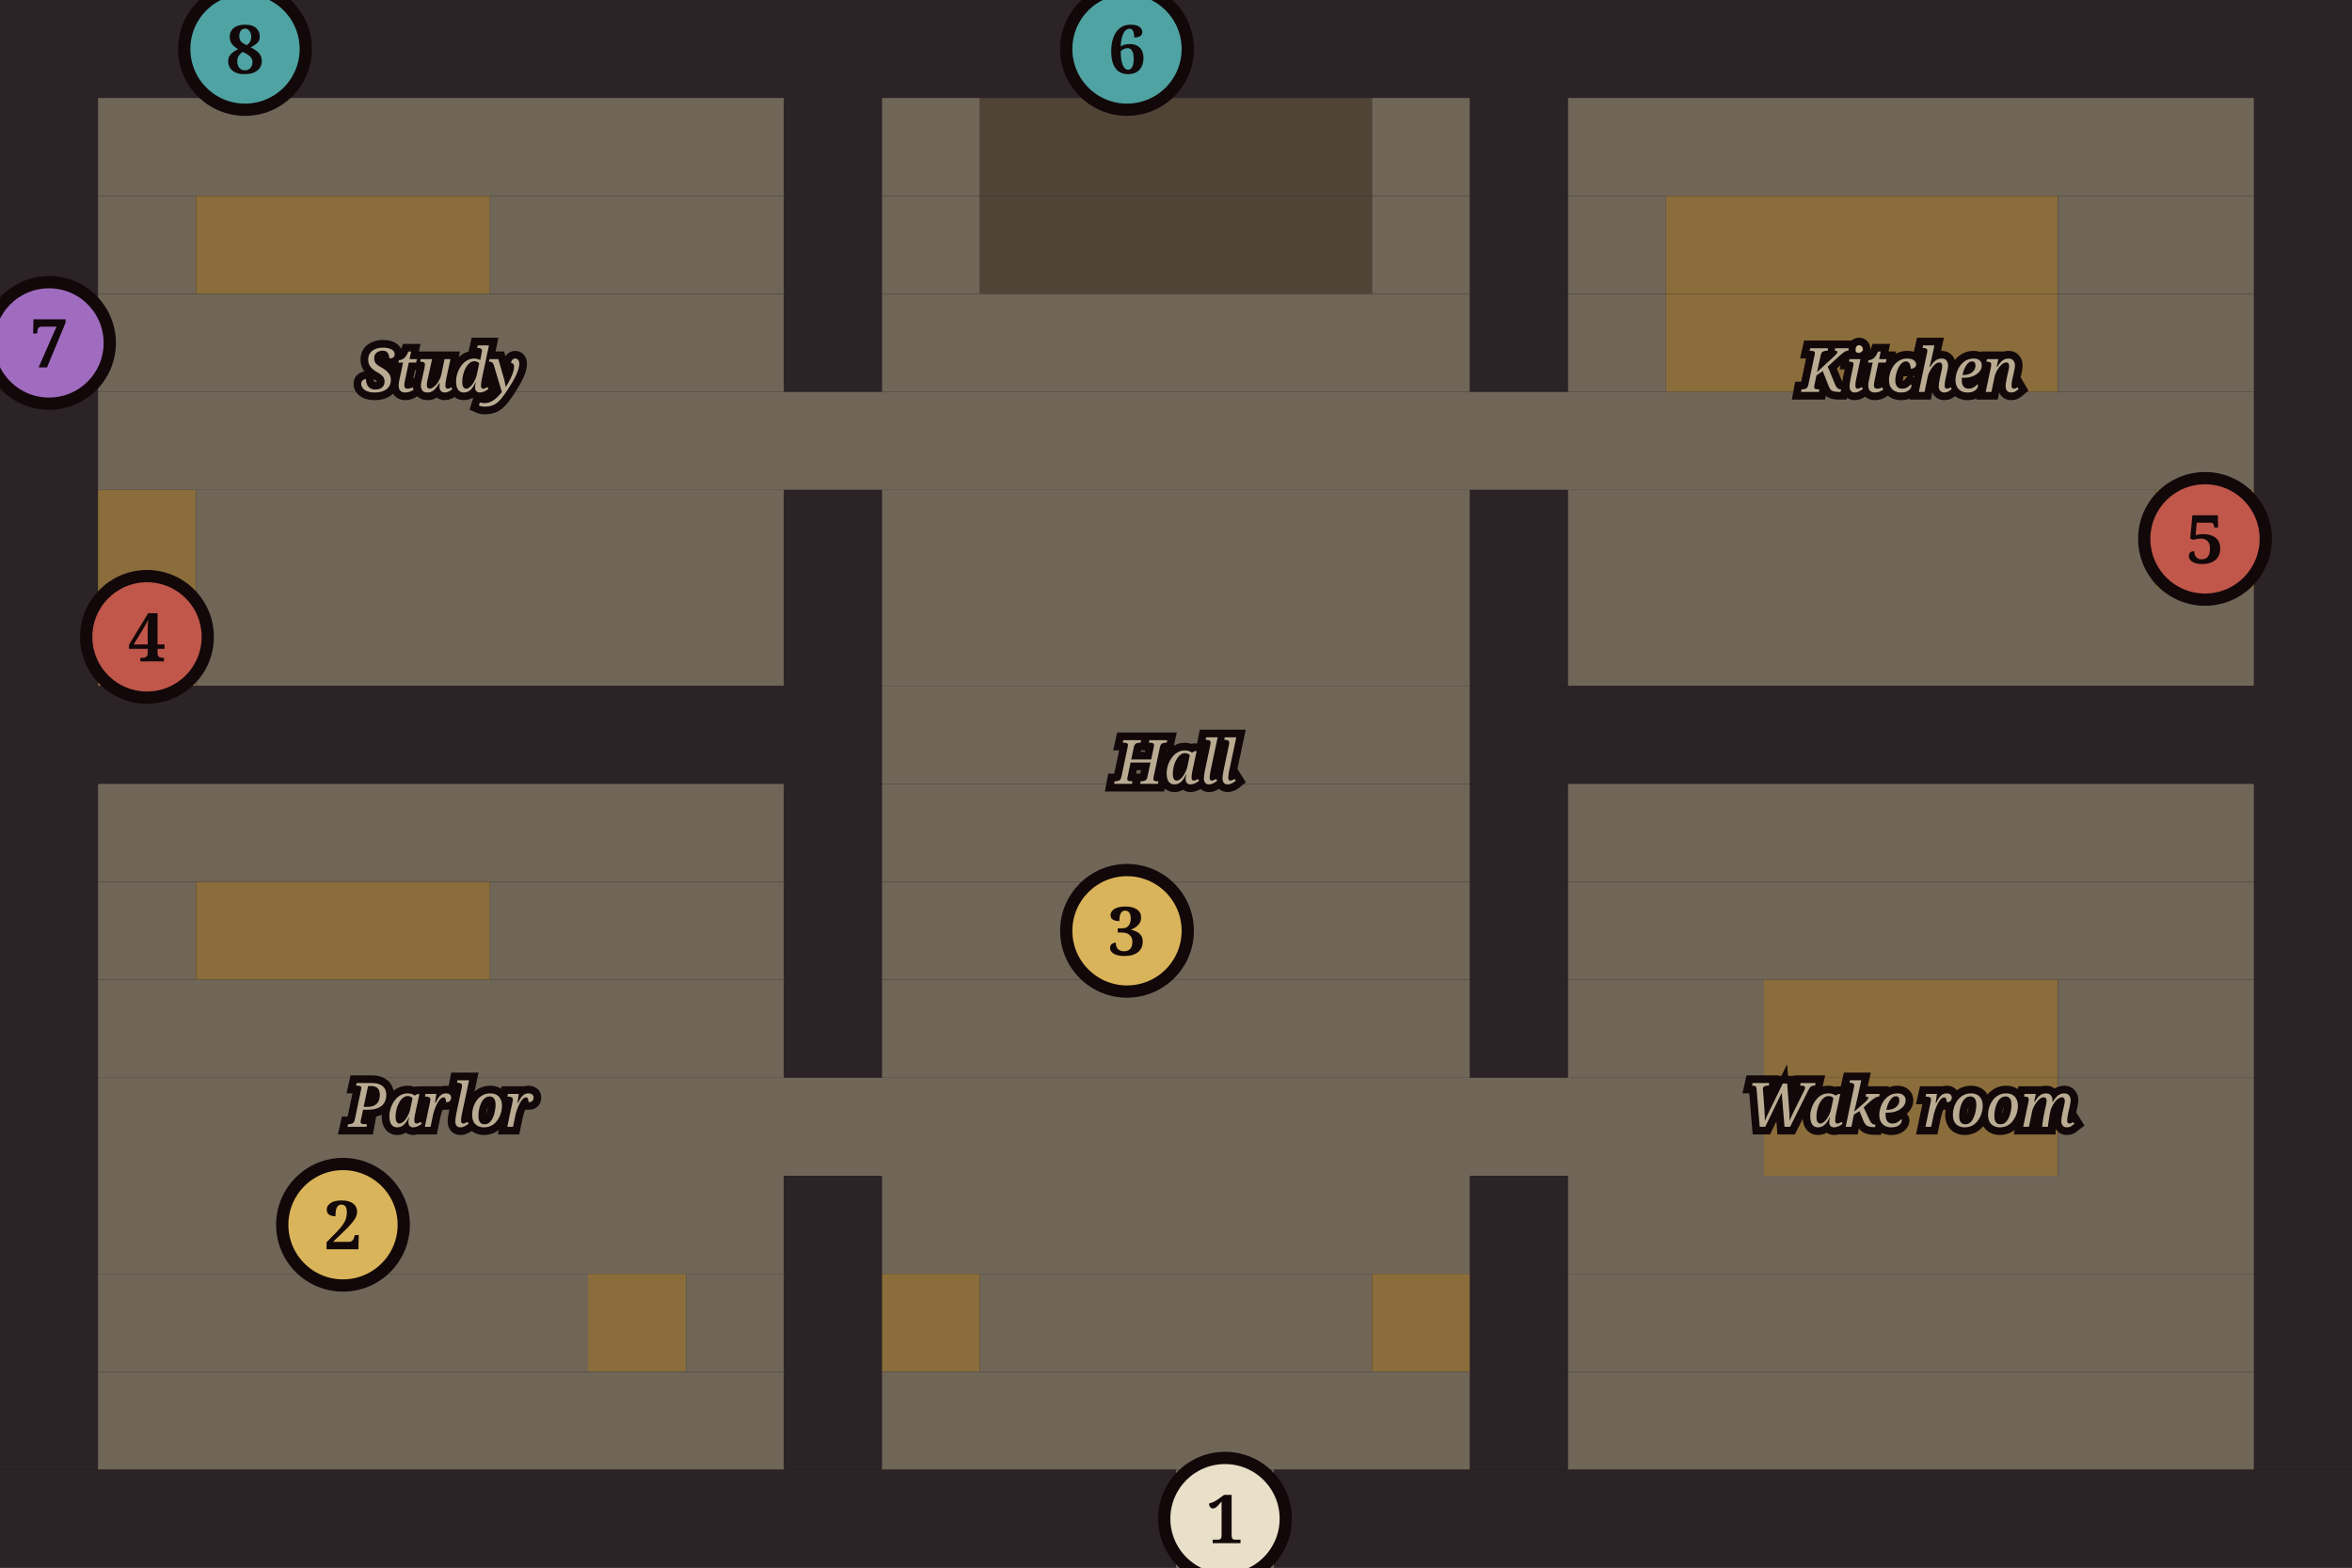
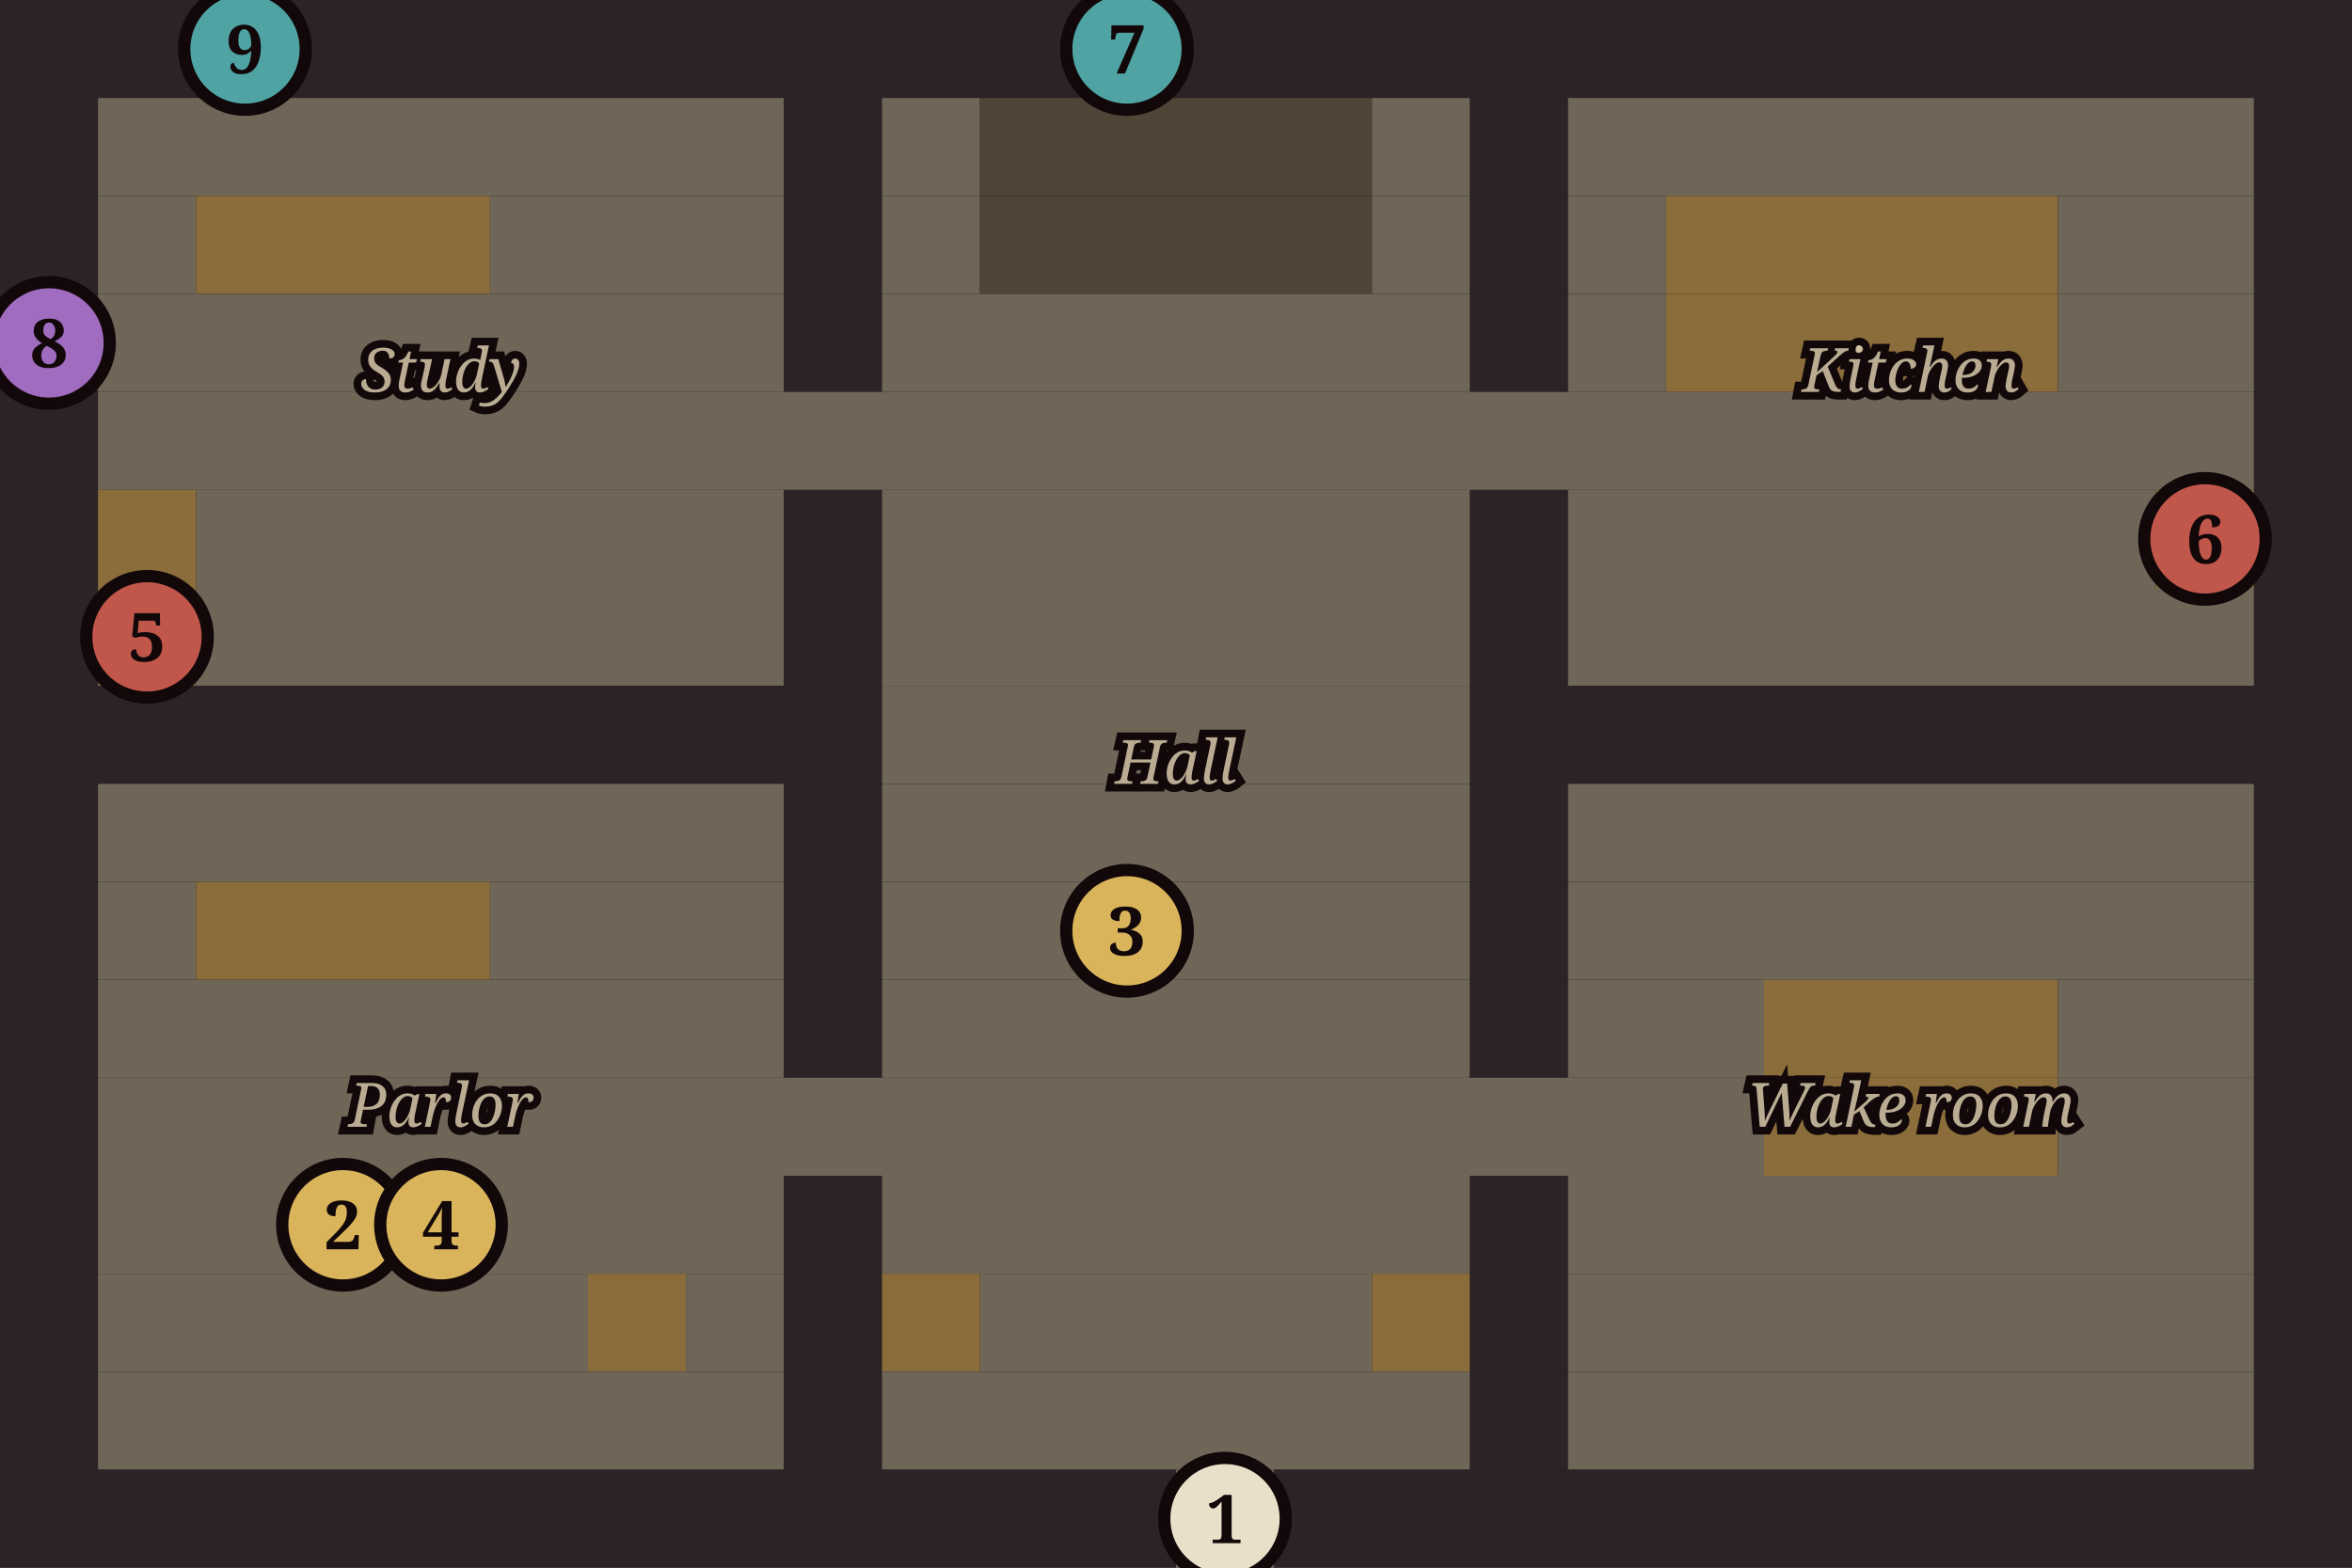
<svg xmlns="http://www.w3.org/2000/svg" viewBox="0 0 384 256" width="384" height="256" font-family="Georgia, serif">
  <rect width="384" height="256" fill="#1a1416" />
  <rect x="0" y="0" width="384" height="16" fill="#2b2326" />
  <rect x="0" y="16" width="16" height="16" fill="#2b2326" />
  <rect x="16" y="16" width="112" height="16" fill="#6f6658" />
  <rect x="128" y="16" width="16" height="16" fill="#2b2326" />
  <rect x="144" y="16" width="16" height="16" fill="#6f6658" />
  <rect x="160" y="16" width="64" height="16" fill="#4f4436" />
  <rect x="224" y="16" width="16" height="16" fill="#6f6658" />
  <rect x="240" y="16" width="16" height="16" fill="#2b2326" />
  <rect x="256" y="16" width="112" height="16" fill="#6f6658" />
  <rect x="368" y="16" width="16" height="16" fill="#2b2326" />
  <rect x="0" y="32" width="16" height="16" fill="#2b2326" />
  <rect x="16" y="32" width="16" height="16" fill="#6f6658" />
  <rect x="32" y="32" width="48" height="16" fill="#8a6d3b" />
  <rect x="80" y="32" width="48" height="16" fill="#6f6658" />
  <rect x="128" y="32" width="16" height="16" fill="#2b2326" />
  <rect x="144" y="32" width="16" height="16" fill="#6f6658" />
  <rect x="160" y="32" width="64" height="16" fill="#4f4436" />
  <rect x="224" y="32" width="16" height="16" fill="#6f6658" />
  <rect x="240" y="32" width="16" height="16" fill="#2b2326" />
  <rect x="256" y="32" width="16" height="16" fill="#6f6658" />
  <rect x="272" y="32" width="64" height="16" fill="#8a6d3b" />
  <rect x="336" y="32" width="32" height="16" fill="#6f6658" />
  <rect x="368" y="32" width="16" height="16" fill="#2b2326" />
  <rect x="0" y="48" width="16" height="16" fill="#2b2326" />
  <rect x="16" y="48" width="112" height="16" fill="#6f6658" />
  <rect x="128" y="48" width="16" height="16" fill="#2b2326" />
  <rect x="144" y="48" width="96" height="16" fill="#6f6658" />
  <rect x="240" y="48" width="16" height="16" fill="#2b2326" />
  <rect x="256" y="48" width="16" height="16" fill="#6f6658" />
  <rect x="272" y="48" width="64" height="16" fill="#8a6d3b" />
  <rect x="336" y="48" width="32" height="16" fill="#6f6658" />
  <rect x="368" y="48" width="16" height="16" fill="#2b2326" />
  <rect x="0" y="64" width="16" height="16" fill="#2b2326" />
  <rect x="16" y="64" width="352" height="16" fill="#6f6658" />
  <rect x="368" y="64" width="16" height="16" fill="#2b2326" />
  <rect x="0" y="80" width="16" height="16" fill="#2b2326" />
  <rect x="16" y="80" width="16" height="16" fill="#8a6d3b" />
  <rect x="32" y="80" width="96" height="16" fill="#6f6658" />
  <rect x="128" y="80" width="16" height="16" fill="#2b2326" />
  <rect x="144" y="80" width="96" height="16" fill="#6f6658" />
  <rect x="240" y="80" width="16" height="16" fill="#2b2326" />
  <rect x="256" y="80" width="96" height="16" fill="#6f6658" />
  <rect x="352" y="80" width="16" height="16" fill="#8a6d3b" />
  <rect x="368" y="80" width="16" height="16" fill="#2b2326" />
  <rect x="0" y="96" width="16" height="16" fill="#2b2326" />
  <rect x="16" y="96" width="16" height="16" fill="#8a6d3b" />
  <rect x="32" y="96" width="96" height="16" fill="#6f6658" />
  <rect x="128" y="96" width="16" height="16" fill="#2b2326" />
  <rect x="144" y="96" width="96" height="16" fill="#6f6658" />
  <rect x="240" y="96" width="16" height="16" fill="#2b2326" />
  <rect x="256" y="96" width="112" height="16" fill="#6f6658" />
  <rect x="368" y="96" width="16" height="16" fill="#2b2326" />
  <rect x="0" y="112" width="144" height="16" fill="#2b2326" />
  <rect x="144" y="112" width="96" height="16" fill="#6f6658" />
  <rect x="240" y="112" width="144" height="16" fill="#2b2326" />
  <rect x="0" y="128" width="16" height="16" fill="#2b2326" />
  <rect x="16" y="128" width="112" height="16" fill="#6f6658" />
  <rect x="128" y="128" width="16" height="16" fill="#2b2326" />
  <rect x="144" y="128" width="96" height="16" fill="#6f6658" />
  <rect x="240" y="128" width="16" height="16" fill="#2b2326" />
  <rect x="256" y="128" width="112" height="16" fill="#6f6658" />
  <rect x="368" y="128" width="16" height="16" fill="#2b2326" />
  <rect x="0" y="144" width="16" height="16" fill="#2b2326" />
  <rect x="16" y="144" width="16" height="16" fill="#6f6658" />
  <rect x="32" y="144" width="48" height="16" fill="#8a6d3b" />
  <rect x="80" y="144" width="48" height="16" fill="#6f6658" />
  <rect x="128" y="144" width="16" height="16" fill="#2b2326" />
  <rect x="144" y="144" width="96" height="16" fill="#6f6658" />
  <rect x="240" y="144" width="16" height="16" fill="#2b2326" />
  <rect x="256" y="144" width="112" height="16" fill="#6f6658" />
  <rect x="368" y="144" width="16" height="16" fill="#2b2326" />
  <rect x="0" y="160" width="16" height="16" fill="#2b2326" />
  <rect x="16" y="160" width="112" height="16" fill="#6f6658" />
  <rect x="128" y="160" width="16" height="16" fill="#2b2326" />
  <rect x="144" y="160" width="96" height="16" fill="#6f6658" />
  <rect x="240" y="160" width="16" height="16" fill="#2b2326" />
  <rect x="256" y="160" width="32" height="16" fill="#6f6658" />
  <rect x="288" y="160" width="48" height="16" fill="#8a6d3b" />
  <rect x="336" y="160" width="32" height="16" fill="#6f6658" />
  <rect x="368" y="160" width="16" height="16" fill="#2b2326" />
  <rect x="0" y="176" width="16" height="16" fill="#2b2326" />
  <rect x="16" y="176" width="272" height="16" fill="#6f6658" />
  <rect x="288" y="176" width="48" height="16" fill="#8a6d3b" />
  <rect x="336" y="176" width="32" height="16" fill="#6f6658" />
  <rect x="368" y="176" width="16" height="16" fill="#2b2326" />
  <rect x="0" y="192" width="16" height="16" fill="#2b2326" />
  <rect x="16" y="192" width="112" height="16" fill="#6f6658" />
  <rect x="128" y="192" width="16" height="16" fill="#2b2326" />
  <rect x="144" y="192" width="96" height="16" fill="#6f6658" />
  <rect x="240" y="192" width="16" height="16" fill="#2b2326" />
  <rect x="256" y="192" width="112" height="16" fill="#6f6658" />
  <rect x="368" y="192" width="16" height="16" fill="#2b2326" />
  <rect x="0" y="208" width="16" height="16" fill="#2b2326" />
  <rect x="16" y="208" width="80" height="16" fill="#6f6658" />
  <rect x="96" y="208" width="16" height="16" fill="#8a6d3b" />
  <rect x="112" y="208" width="16" height="16" fill="#6f6658" />
  <rect x="128" y="208" width="16" height="16" fill="#2b2326" />
  <rect x="144" y="208" width="16" height="16" fill="#8a6d3b" />
  <rect x="160" y="208" width="64" height="16" fill="#6f6658" />
  <rect x="224" y="208" width="16" height="16" fill="#8a6d3b" />
  <rect x="240" y="208" width="16" height="16" fill="#2b2326" />
  <rect x="256" y="208" width="112" height="16" fill="#6f6658" />
  <rect x="368" y="208" width="16" height="16" fill="#2b2326" />
  <rect x="0" y="224" width="16" height="16" fill="#2b2326" />
  <rect x="16" y="224" width="112" height="16" fill="#6f6658" />
  <rect x="128" y="224" width="16" height="16" fill="#2b2326" />
  <rect x="144" y="224" width="96" height="16" fill="#6f6658" />
  <rect x="240" y="224" width="16" height="16" fill="#2b2326" />
  <rect x="256" y="224" width="112" height="16" fill="#6f6658" />
  <rect x="368" y="224" width="16" height="16" fill="#2b2326" />
  <rect x="0" y="240" width="192" height="16" fill="#2b2326" />
  <rect x="192" y="240" width="16" height="16" fill="#6f6658" />
  <rect x="208" y="240" width="176" height="16" fill="#2b2326" />
  <text x="192.0" y="128.0" font-size="10" text-anchor="middle" fill="#f0e2c0" fill-opacity="0.75" stroke="#120709" stroke-width="2.5" paint-order="stroke" font-style="italic">Hall</text>
  <text x="72.0" y="64.0" font-size="10" text-anchor="middle" fill="#f0e2c0" fill-opacity="0.75" stroke="#120709" stroke-width="2.5" paint-order="stroke" font-style="italic">Study</text>
  <text x="312.0" y="64.0" font-size="10" text-anchor="middle" fill="#f0e2c0" fill-opacity="0.75" stroke="#120709" stroke-width="2.5" paint-order="stroke" font-style="italic">Kitchen</text>
  <text x="72.0" y="184.0" font-size="10" text-anchor="middle" fill="#f0e2c0" fill-opacity="0.75" stroke="#120709" stroke-width="2.5" paint-order="stroke" font-style="italic">Parlor</text>
  <text x="312.0" y="184.0" font-size="10" text-anchor="middle" fill="#f0e2c0" fill-opacity="0.75" stroke="#120709" stroke-width="2.5" paint-order="stroke" font-style="italic">Wake room</text>
  <circle cx="200.0" cy="248.0" r="9.92" fill="#e8e0c8" stroke="#120709" stroke-width="2" />
  <text x="200.0" y="252.0" font-size="11" text-anchor="middle" fill="#120709" font-weight="bold">1</text>
  <circle cx="56.0" cy="200.0" r="9.92" fill="#d9b45a" stroke="#120709" stroke-width="2" />
  <text x="56.0" y="204.0" font-size="11" text-anchor="middle" fill="#120709" font-weight="bold">2</text>
  <circle cx="184.0" cy="152.0" r="9.92" fill="#d9b45a" stroke="#120709" stroke-width="2" />
  <text x="184.0" y="156.0" font-size="11" text-anchor="middle" fill="#120709" font-weight="bold">3</text>
+   <circle cx="72.0" cy="200.0" r="9.92" fill="#d9b45a" stroke="#120709" stroke-width="2" />
+   <text x="72.0" y="204.0" font-size="11" text-anchor="middle" fill="#120709" font-weight="bold">4</text>
  <circle cx="24.0" cy="104.0" r="9.92" fill="#c0574a" stroke="#120709" stroke-width="2" />
-   <text x="24.0" y="108.0" font-size="11" text-anchor="middle" fill="#120709" font-weight="bold">4</text>
+   <text x="24.0" y="108.0" font-size="11" text-anchor="middle" fill="#120709" font-weight="bold">5</text>
  <circle cx="360.0" cy="88.0" r="9.92" fill="#c0574a" stroke="#120709" stroke-width="2" />
-   <text x="360.0" y="92.0" font-size="11" text-anchor="middle" fill="#120709" font-weight="bold">5</text>
+   <text x="360.0" y="92.0" font-size="11" text-anchor="middle" fill="#120709" font-weight="bold">6</text>
  <circle cx="184.0" cy="8.0" r="9.92" fill="#4fa3a3" stroke="#120709" stroke-width="2" />
-   <text x="184.0" y="12.0" font-size="11" text-anchor="middle" fill="#120709" font-weight="bold">6</text>
+   <text x="184.0" y="12.0" font-size="11" text-anchor="middle" fill="#120709" font-weight="bold">7</text>
  <circle cx="8.0" cy="56.0" r="9.92" fill="#a06cc0" stroke="#120709" stroke-width="2" />
-   <text x="8.0" y="60.0" font-size="11" text-anchor="middle" fill="#120709" font-weight="bold">7</text>
+   <text x="8.0" y="60.0" font-size="11" text-anchor="middle" fill="#120709" font-weight="bold">8</text>
  <circle cx="40.0" cy="8.0" r="9.92" fill="#4fa3a3" stroke="#120709" stroke-width="2" />
-   <text x="40.0" y="12.0" font-size="11" text-anchor="middle" fill="#120709" font-weight="bold">8</text>
+   <text x="40.0" y="12.0" font-size="11" text-anchor="middle" fill="#120709" font-weight="bold">9</text>
</svg>
